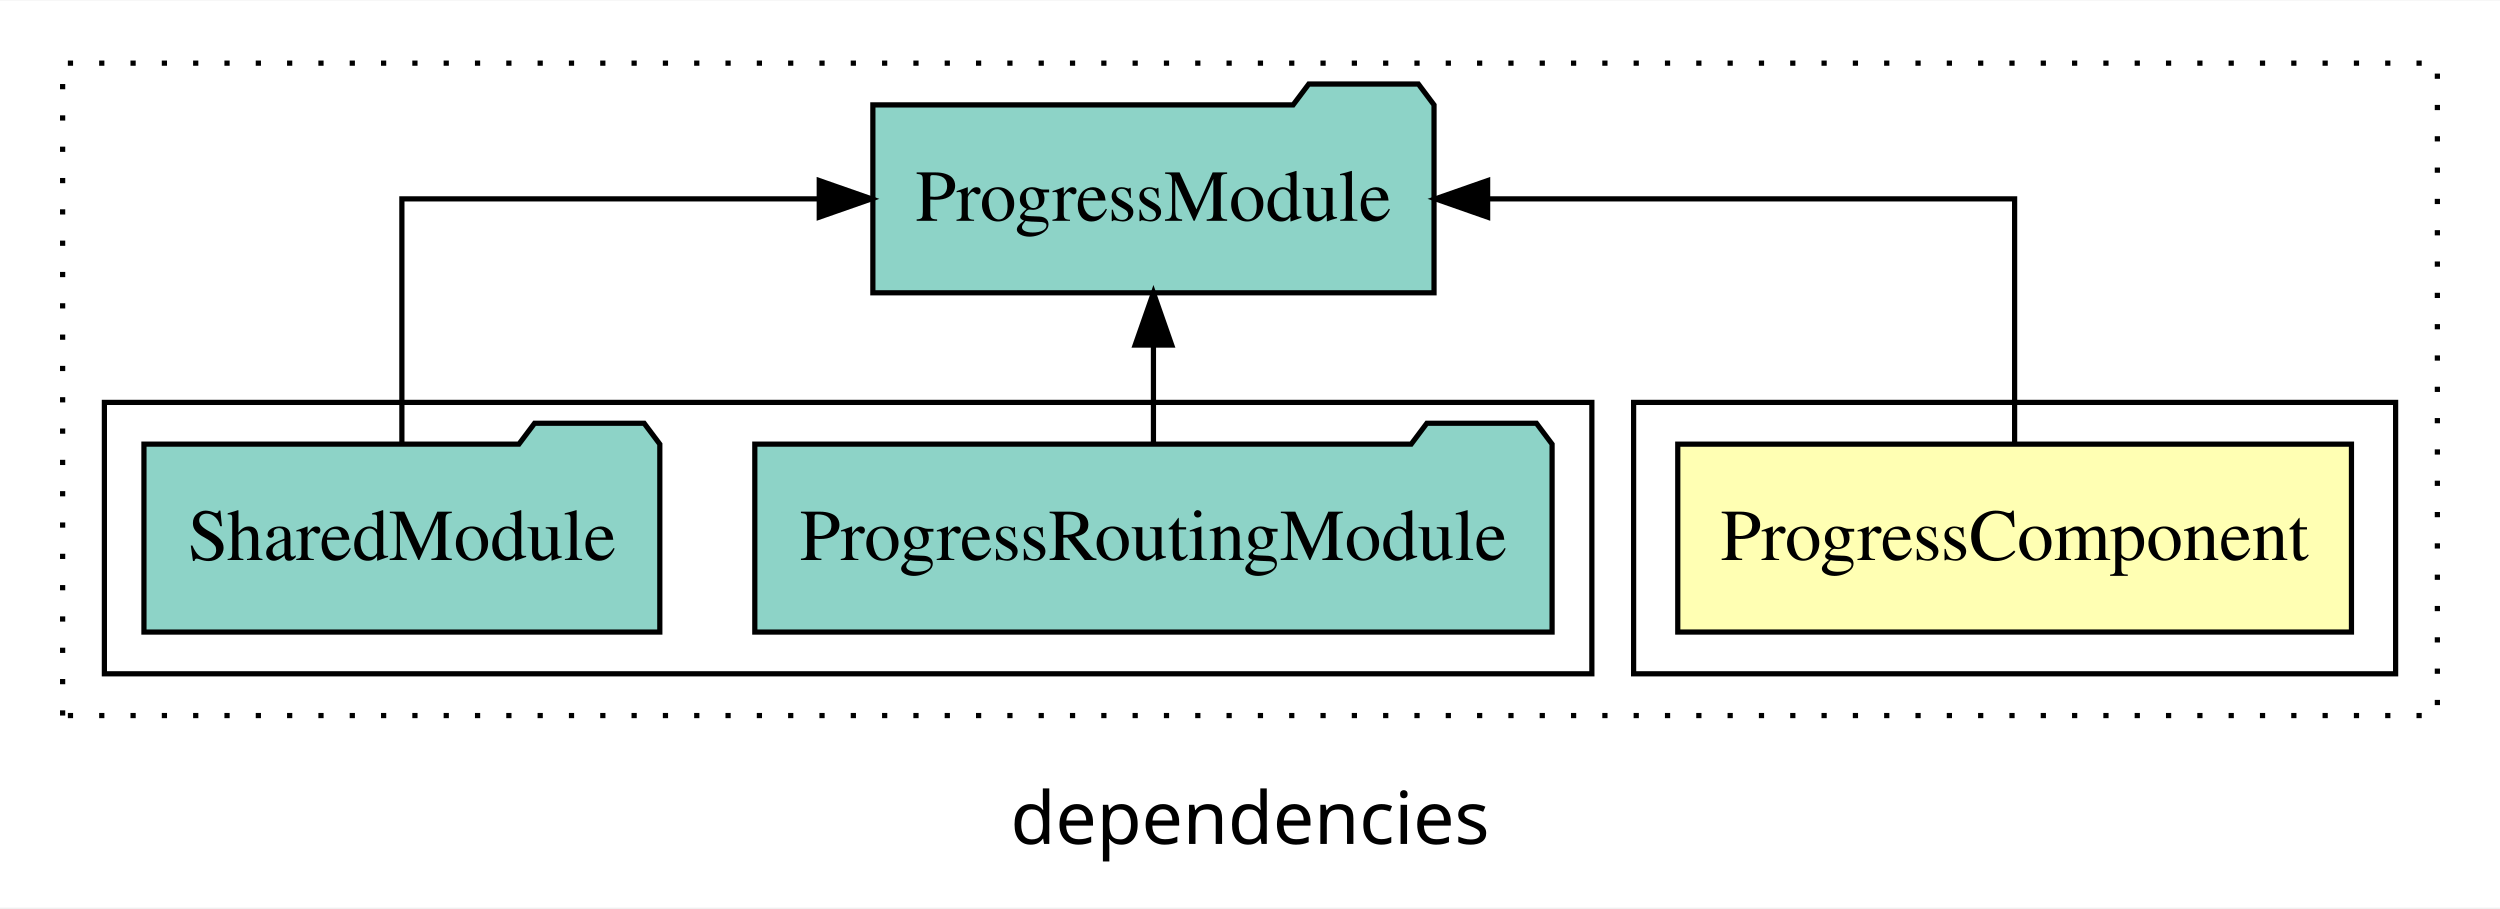
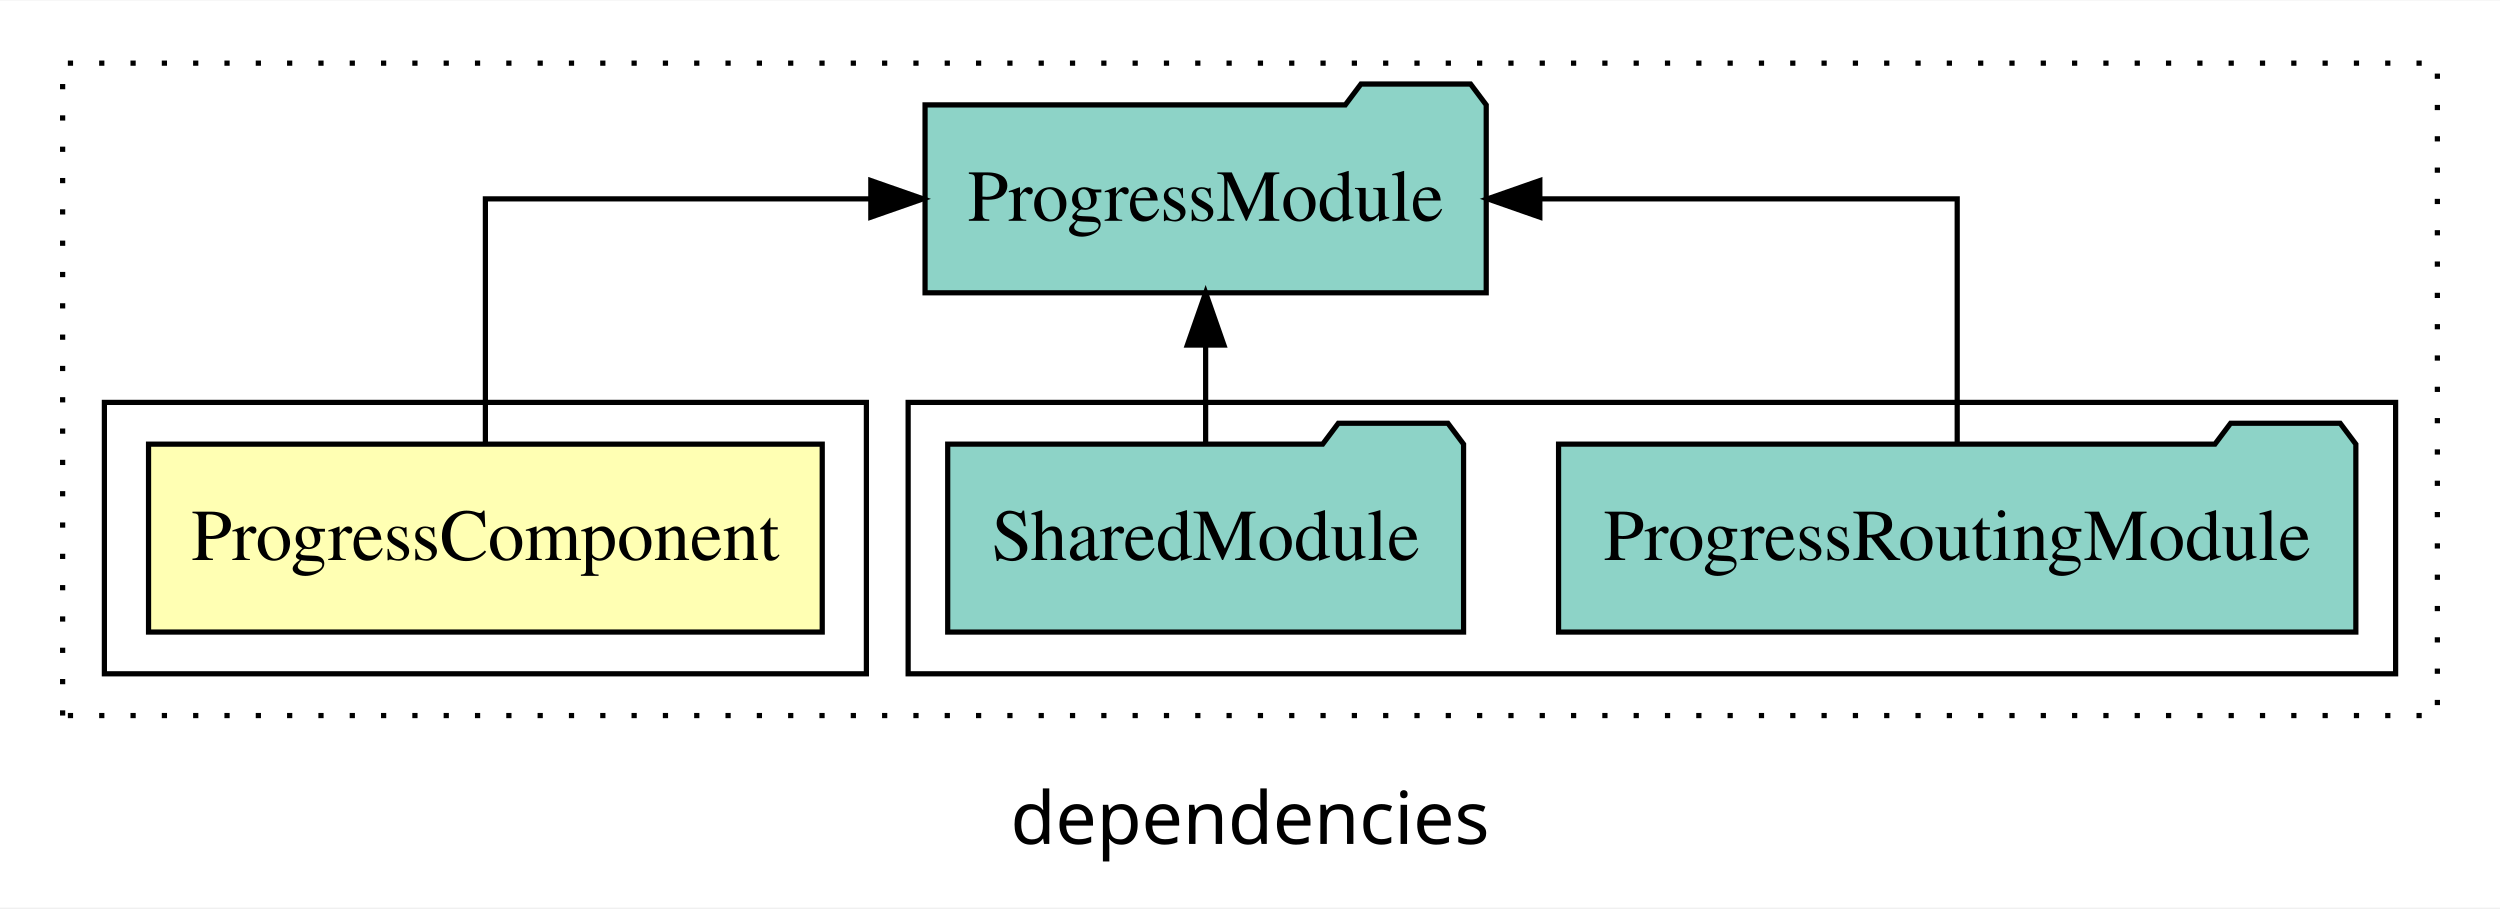
<svg xmlns="http://www.w3.org/2000/svg" width="479pt" height="174pt" viewBox="0.00 0.00 479.00 173.80">
  <g id="graph0" class="graph" transform="scale(1 1) rotate(0) translate(4 169.8)">
    <polygon fill="white" stroke="transparent" points="-4,4 -4,-169.8 475,-169.8 475,4 -4,4" />
    <text text-anchor="middle" x="235.5" y="-8.2" font-family="sans-serif" font-size="14.00">dependencies</text>
    <g id="clust1" class="cluster">
      <polygon fill="none" stroke="black" stroke-dasharray="1,5" points="8,-32.8 8,-157.8 463,-157.8 463,-32.8 8,-32.8" />
    </g>
+     <g id="clust4" class="cluster">
+       <polygon fill="none" stroke="black" points="170,-40.8 170,-92.8 455,-92.8 455,-40.8 170,-40.8" />
+     </g>
    <g id="clust2" class="cluster">
-       <polygon fill="none" stroke="black" points="309,-40.8 309,-92.8 455,-92.8 455,-40.8 309,-40.8" />
-     </g>
-     <g id="clust4" class="cluster">
-       <polygon fill="none" stroke="black" points="16,-40.8 16,-92.8 301,-92.8 301,-40.8 16,-40.8" />
+       <polygon fill="none" stroke="black" points="16,-40.8 16,-92.8 162,-92.8 162,-40.8 16,-40.8" />
    </g>
    <g id="node1" class="node">
-       <polygon fill="#ffffb3" stroke="black" points="446.54,-84.8 317.46,-84.8 317.46,-48.8 446.54,-48.8 446.54,-84.8" />
-       <text text-anchor="middle" x="382" y="-62.6" font-family="Times,serif" font-size="14.00">ProgressComponent</text>
+       <polygon fill="#ffffb3" stroke="black" points="153.54,-84.8 24.46,-84.8 24.46,-48.8 153.54,-48.8 153.54,-84.8" />
+       <text text-anchor="middle" x="89" y="-62.6" font-family="Times,serif" font-size="14.00">ProgressComponent</text>
    </g>
    <g id="node2" class="node">
-       <polygon fill="#8dd3c7" stroke="black" points="270.76,-149.8 267.76,-153.8 246.76,-153.8 243.76,-149.8 163.24,-149.8 163.24,-113.8 270.76,-113.8 270.76,-149.8" />
-       <text text-anchor="middle" x="217" y="-127.6" font-family="Times,serif" font-size="14.00">ProgressModule</text>
+       <polygon fill="#8dd3c7" stroke="black" points="280.76,-149.8 277.76,-153.8 256.76,-153.8 253.76,-149.8 173.24,-149.8 173.24,-113.8 280.76,-113.8 280.76,-149.8" />
+       <text text-anchor="middle" x="227" y="-127.6" font-family="Times,serif" font-size="14.00">ProgressModule</text>
    </g>
    <g id="edge1" class="edge">
-       <path fill="none" stroke="black" d="M382,-84.91C382,-104.14 382,-131.8 382,-131.8 382,-131.8 281.03,-131.8 281.03,-131.8" />
-       <polygon fill="black" stroke="black" points="281.03,-128.3 271.03,-131.8 281.03,-135.3 281.03,-128.3" />
+       <path fill="none" stroke="black" d="M89,-84.91C89,-104.14 89,-131.8 89,-131.8 89,-131.8 162.85,-131.8 162.85,-131.8" />
+       <polygon fill="black" stroke="black" points="162.85,-135.3 172.85,-131.8 162.85,-128.3 162.85,-135.3" />
    </g>
    <g id="node3" class="node">
-       <polygon fill="#8dd3c7" stroke="black" points="293.38,-84.8 290.38,-88.8 269.38,-88.8 266.38,-84.8 140.62,-84.8 140.62,-48.8 293.38,-48.8 293.38,-84.8" />
-       <text text-anchor="middle" x="217" y="-62.6" font-family="Times,serif" font-size="14.00">ProgressRoutingModule</text>
+       <polygon fill="#8dd3c7" stroke="black" points="447.38,-84.8 444.38,-88.8 423.38,-88.8 420.38,-84.8 294.62,-84.8 294.62,-48.8 447.38,-48.8 447.38,-84.8" />
+       <text text-anchor="middle" x="371" y="-62.6" font-family="Times,serif" font-size="14.00">ProgressRoutingModule</text>
    </g>
    <g id="edge2" class="edge">
-       <path fill="none" stroke="black" d="M217,-84.91C217,-84.91 217,-103.79 217,-103.79" />
-       <polygon fill="black" stroke="black" points="213.5,-103.79 217,-113.79 220.5,-103.79 213.5,-103.79" />
+       <path fill="none" stroke="black" d="M371,-84.91C371,-104.14 371,-131.8 371,-131.8 371,-131.8 291.03,-131.8 291.03,-131.8" />
+       <polygon fill="black" stroke="black" points="291.03,-128.3 281.03,-131.8 291.03,-135.3 291.03,-128.3" />
    </g>
    <g id="node4" class="node">
-       <polygon fill="#8dd3c7" stroke="black" points="122.42,-84.8 119.42,-88.8 98.42,-88.8 95.42,-84.8 23.58,-84.8 23.58,-48.8 122.42,-48.8 122.42,-84.8" />
-       <text text-anchor="middle" x="73" y="-62.6" font-family="Times,serif" font-size="14.00">SharedModule</text>
+       <polygon fill="#8dd3c7" stroke="black" points="276.42,-84.8 273.42,-88.8 252.42,-88.8 249.42,-84.8 177.58,-84.8 177.58,-48.8 276.42,-48.8 276.42,-84.8" />
+       <text text-anchor="middle" x="227" y="-62.6" font-family="Times,serif" font-size="14.00">SharedModule</text>
    </g>
    <g id="edge3" class="edge">
-       <path fill="none" stroke="black" d="M73,-84.91C73,-104.14 73,-131.8 73,-131.8 73,-131.8 152.97,-131.8 152.97,-131.8" />
-       <polygon fill="black" stroke="black" points="152.97,-135.3 162.97,-131.8 152.97,-128.3 152.97,-135.3" />
+       <path fill="none" stroke="black" d="M227,-84.91C227,-84.91 227,-103.79 227,-103.79" />
+       <polygon fill="black" stroke="black" points="223.5,-103.79 227,-113.79 230.5,-103.79 223.5,-103.79" />
    </g>
  </g>
</svg>
